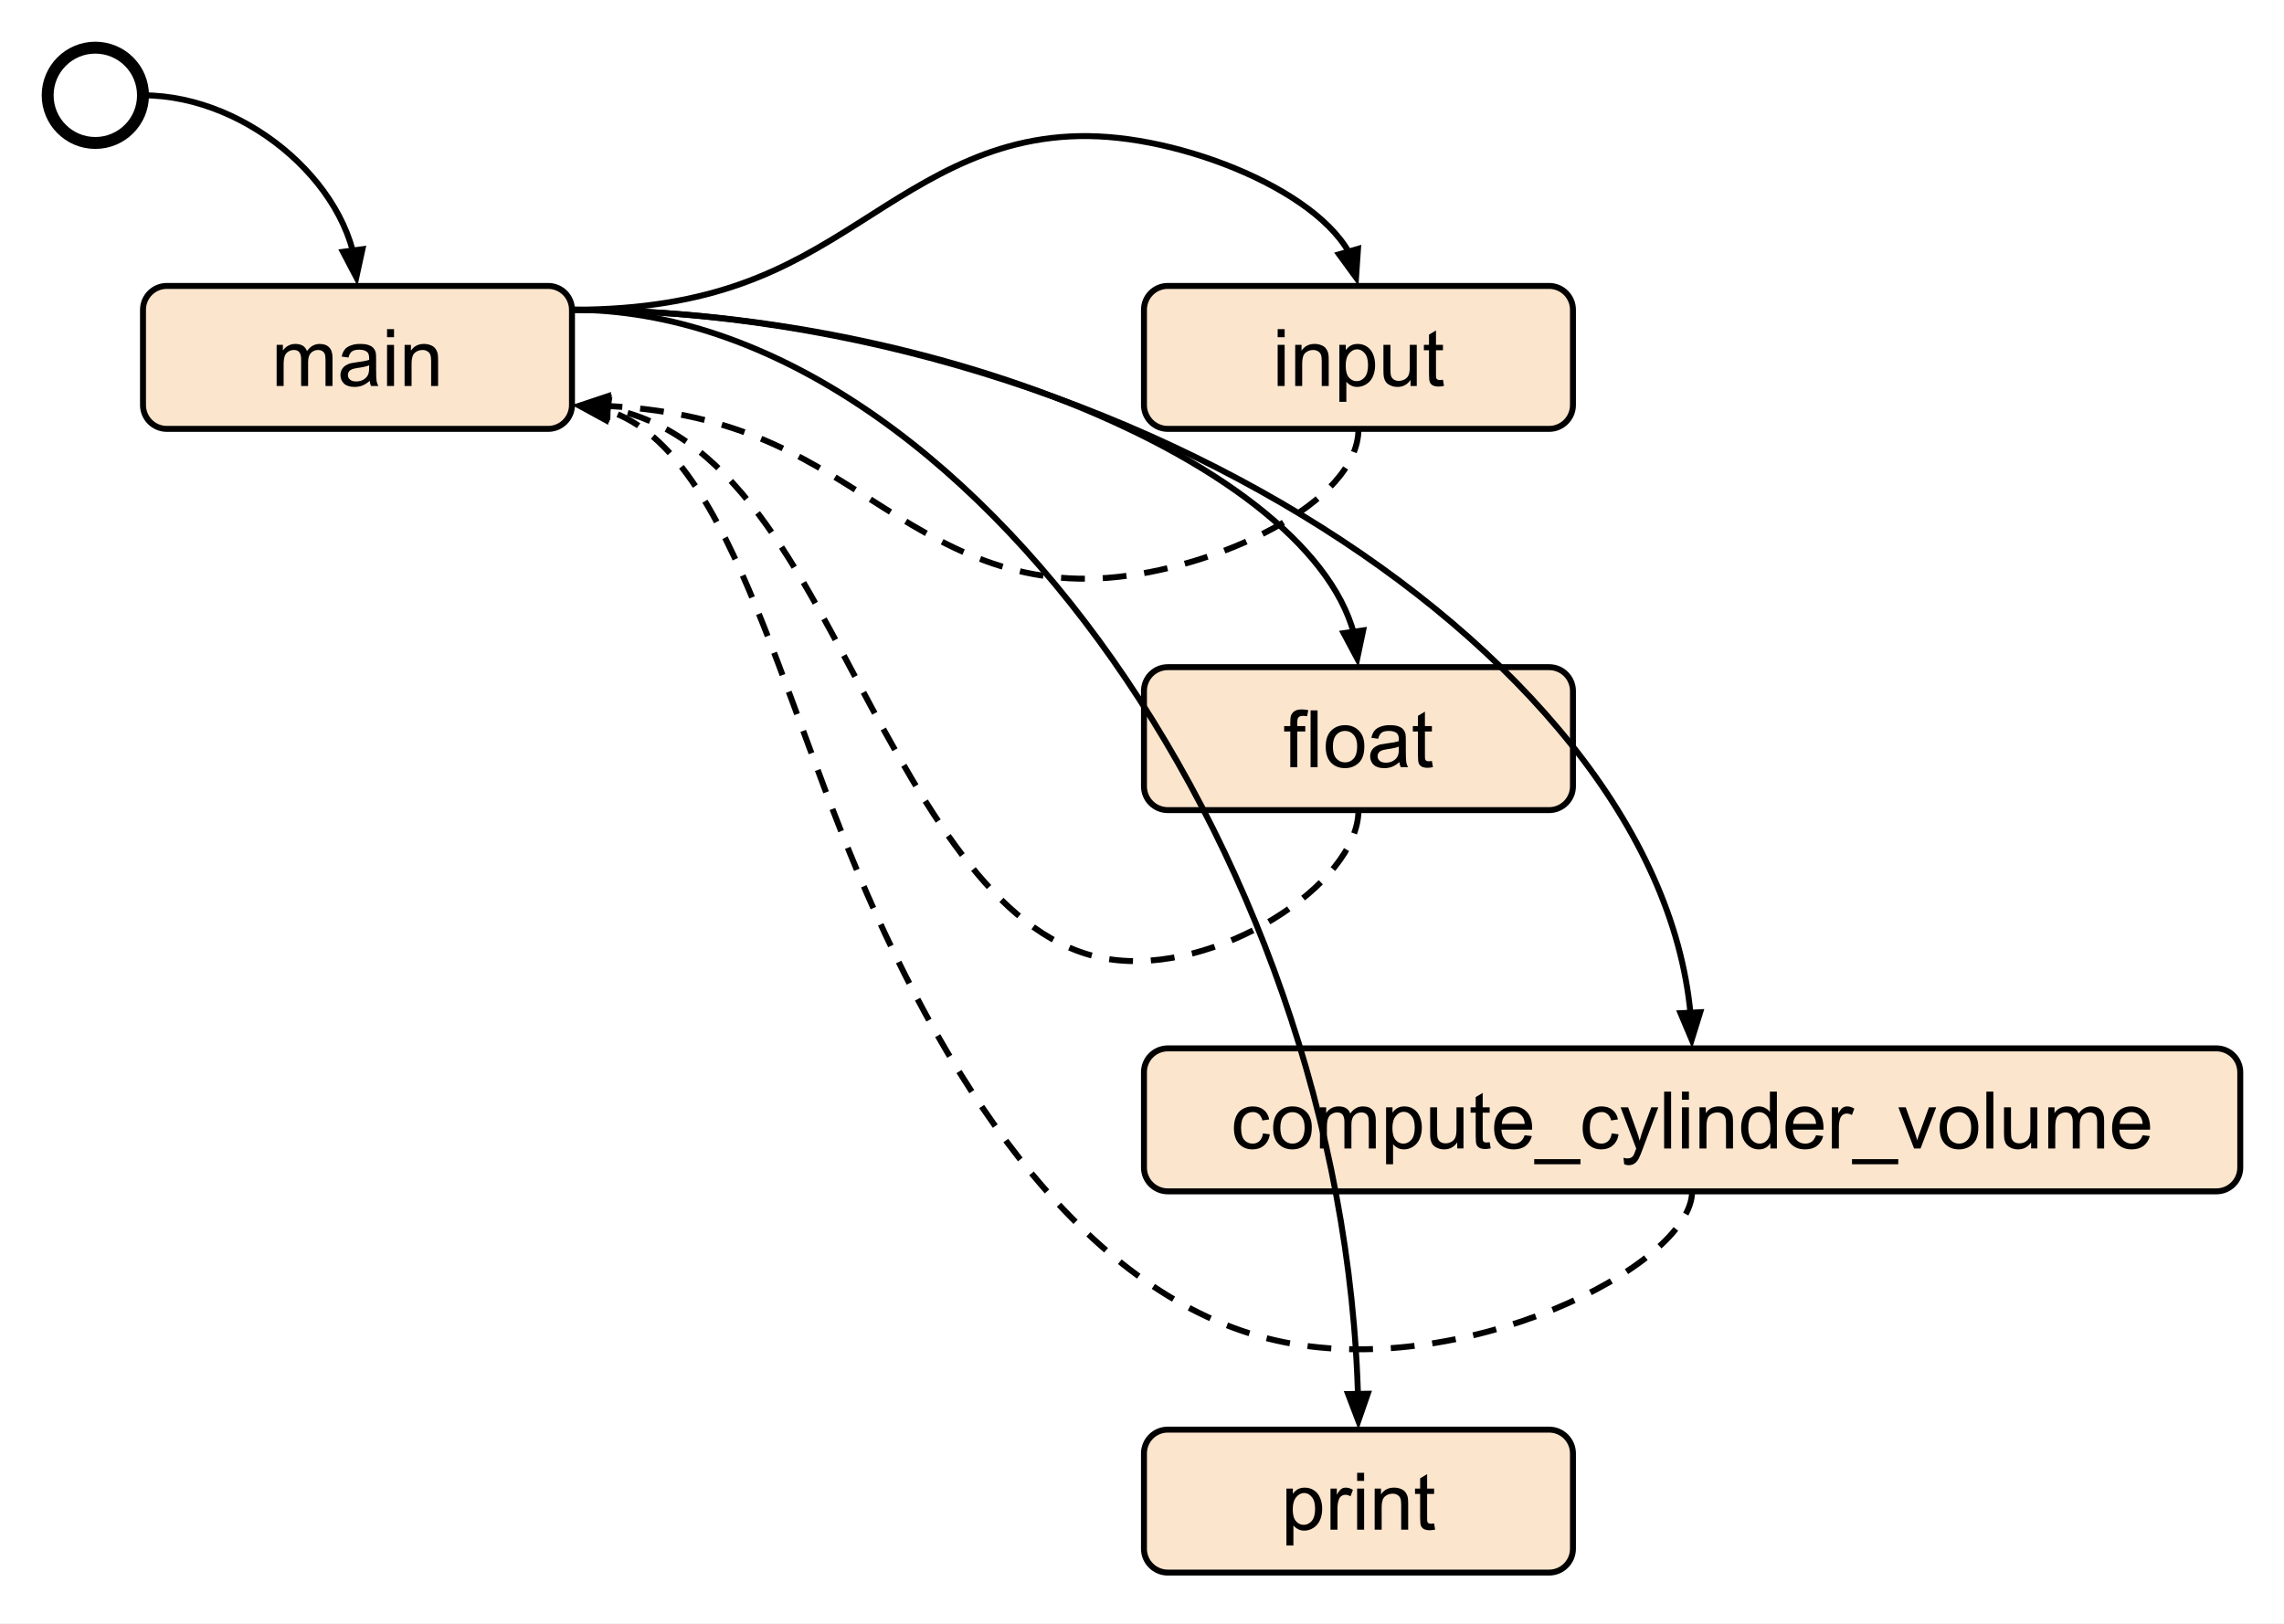
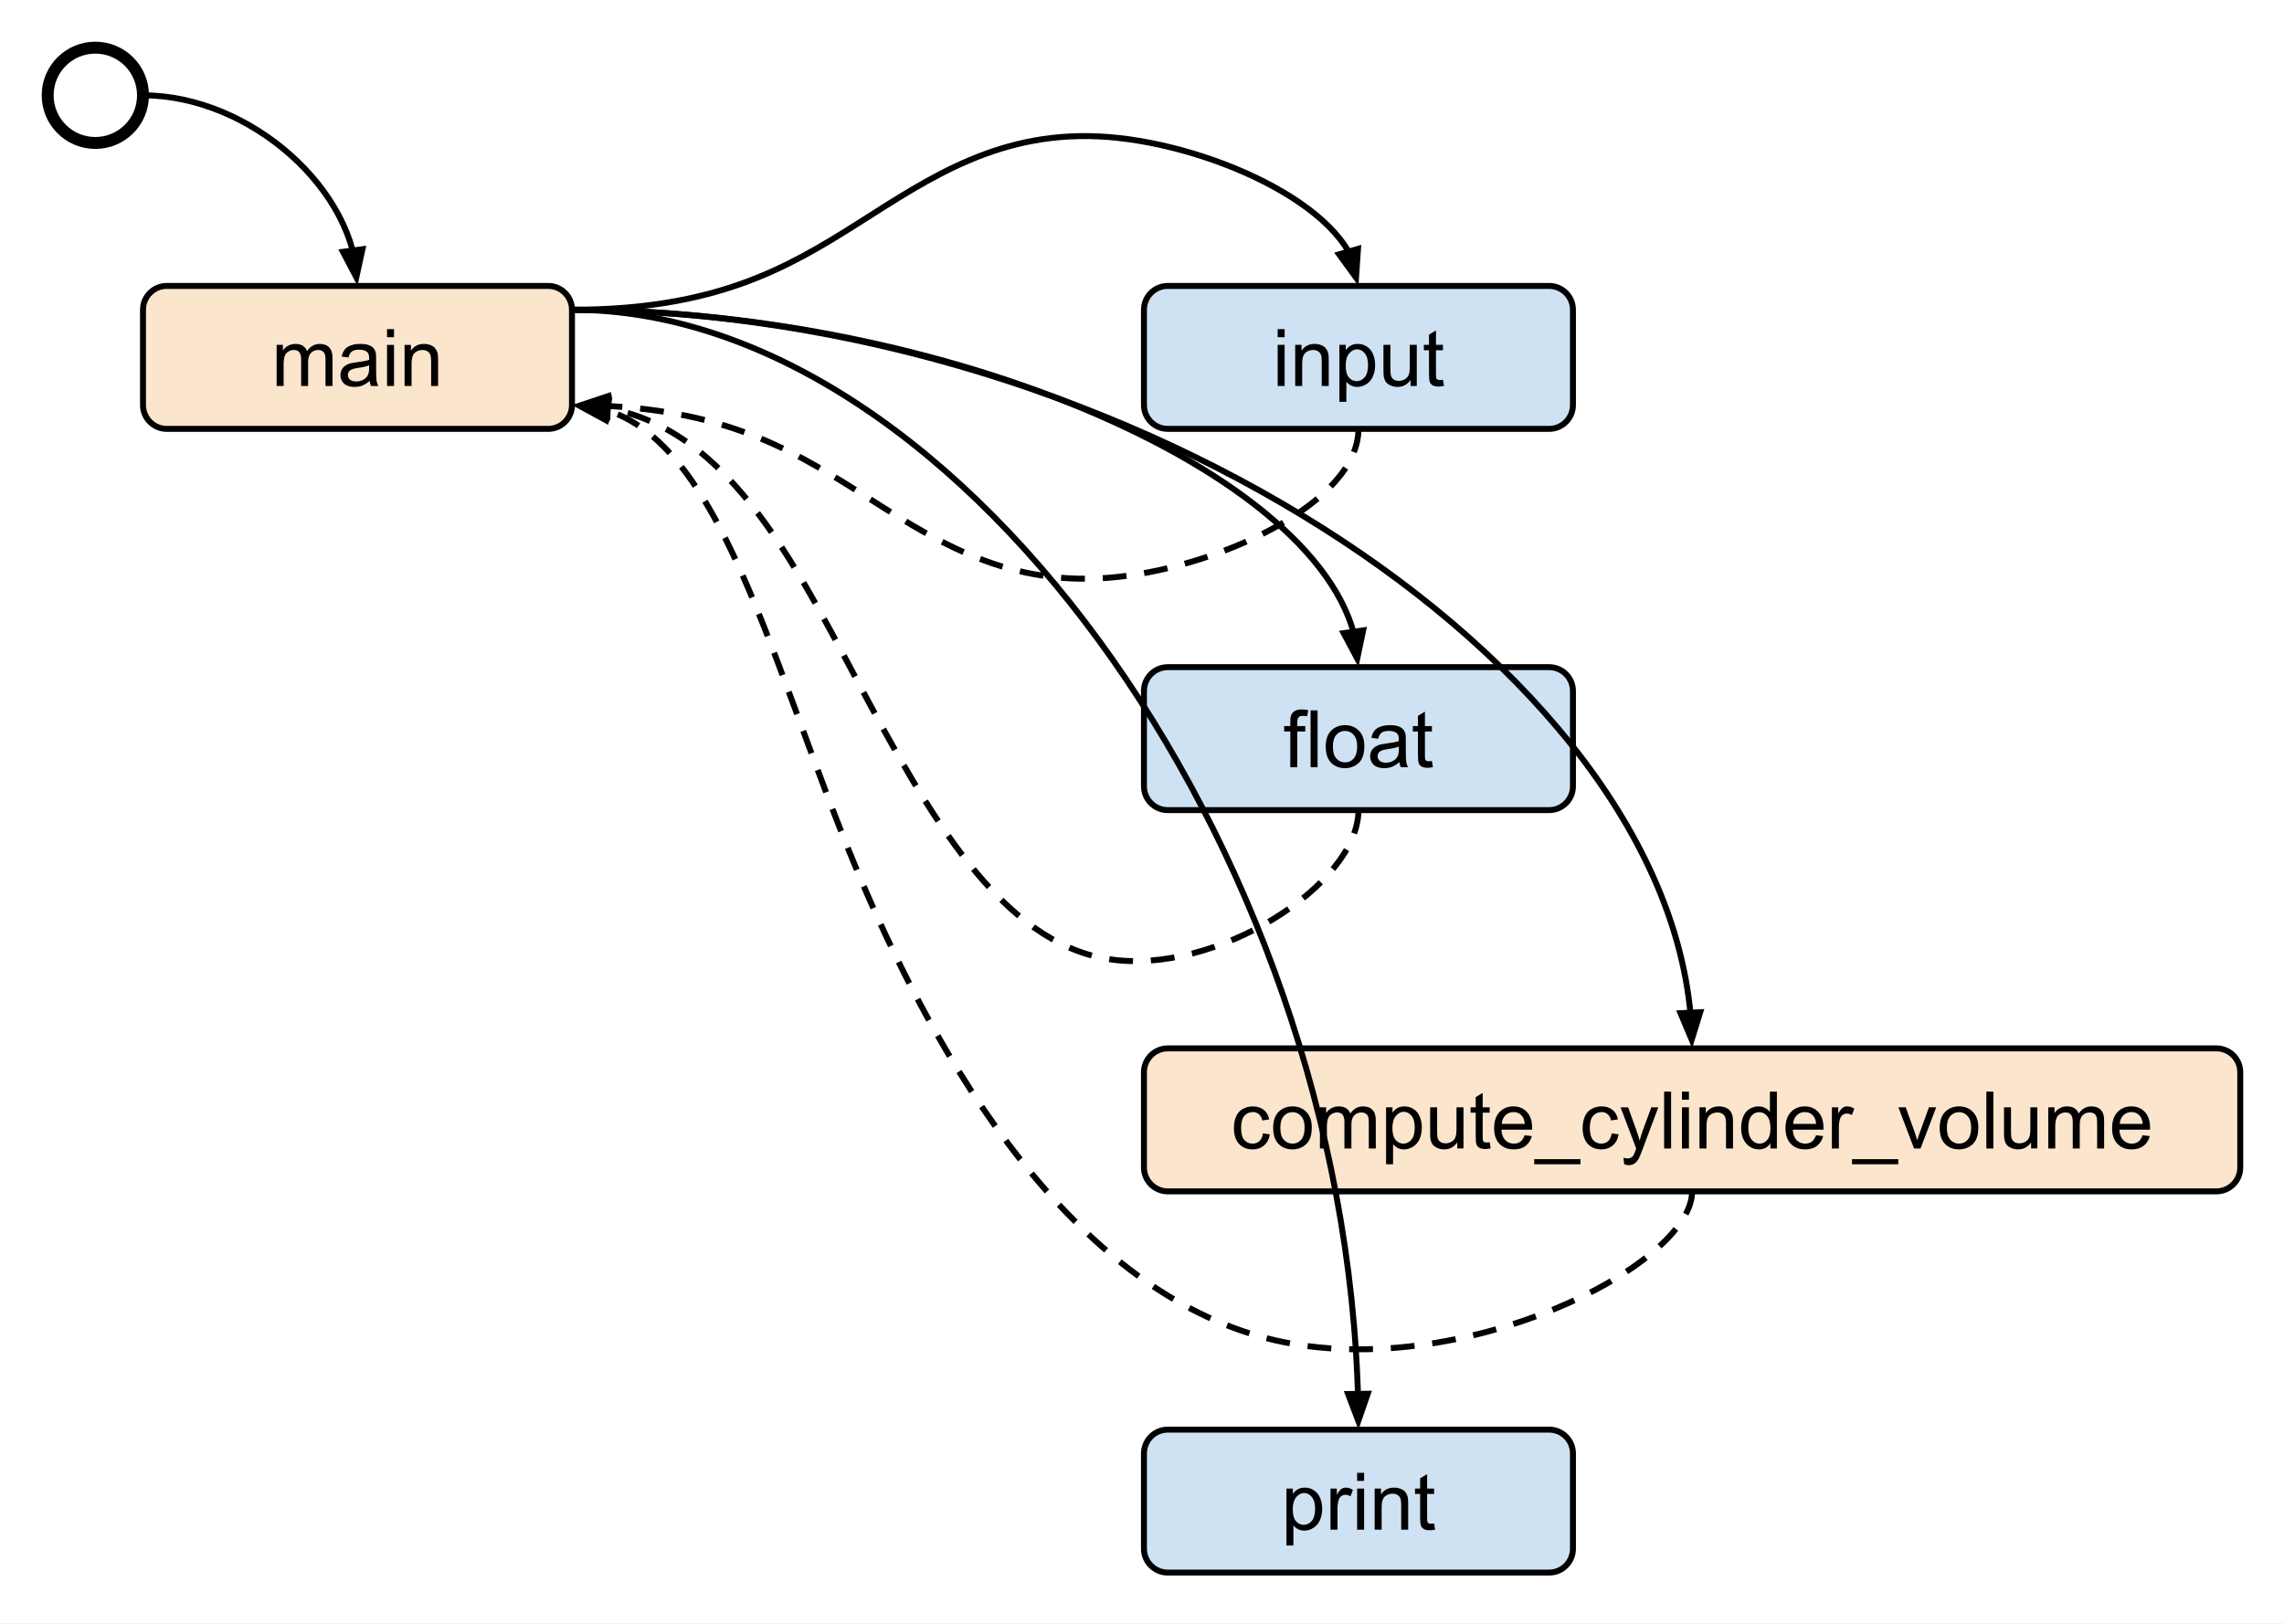
<svg xmlns="http://www.w3.org/2000/svg" version="1.1" viewBox="0.0 0.0 383.341 272.52" fill="none" stroke="none" stroke-linecap="square" stroke-miterlimit="10">
  <clipPath id="p.0">
    <path d="m0 0l383.341 0l0 272.52l-383.341 0l0 -272.52z" clip-rule="nonzero" />
  </clipPath>
  <g clip-path="url(#p.0)">
    <path fill="#ffffff" d="m0 0l383.341 0l0 272.52l-383.341 0z" fill-rule="evenodd" />
    <path fill="#fce5cd" d="m24.0 52l0 0c0 -2.209 1.791 -4 4 -4l64 0c1.061 0 2.078 0.421 2.828 1.172c0.75 0.75 1.172 1.768 1.172 2.828l0 16c0 2.209 -1.791 4 -4 4l-64 0c-2.209 0 -4 -1.791 -4 -4z" fill-rule="evenodd" />
    <path stroke="#000000" stroke-width="1.0" stroke-linejoin="round" stroke-linecap="butt" d="m24.0 52l0 0c0 -2.209 1.791 -4 4 -4l64 0c1.061 0 2.078 0.421 2.828 1.172c0.75 0.75 1.172 1.768 1.172 2.828l0 16c0 2.209 -1.791 4 -4 4l-64 0c-2.209 0 -4 -1.791 -4 -4z" fill-rule="evenodd" />
    <path fill="#000000" d="m46.431 64.8l0 -6.906l1.047 0l0 0.969q0.328 -0.516 0.859 -0.812q0.547 -0.312 1.234 -0.312q0.781 0 1.266 0.312q0.484 0.312 0.688 0.891q0.828 -1.203 2.141 -1.203q1.031 0 1.578 0.578q0.562 0.562 0.562 1.734l0 4.75l-1.172 0l0 -4.359q0 -0.703 -0.125 -1.0q-0.109 -0.312 -0.406 -0.5q-0.297 -0.188 -0.703 -0.188q-0.719 0 -1.203 0.484q-0.484 0.484 -0.484 1.547l0 4.016l-1.172 0l0 -4.484q0 -0.781 -0.297 -1.172q-0.281 -0.391 -0.922 -0.391q-0.5 0 -0.922 0.266q-0.422 0.25 -0.609 0.75q-0.188 0.5 -0.188 1.453l0 3.578l-1.172 0zm15.618 -0.859q-0.656 0.563 -1.266 0.797q-0.594 0.219 -1.281 0.219q-1.141 0 -1.75 -0.547q-0.609 -0.563 -0.609 -1.438q0 -0.5 0.219 -0.922q0.234 -0.422 0.609 -0.672q0.375 -0.25 0.844 -0.391q0.344 -0.078 1.047 -0.172q1.422 -0.172 2.094 -0.406q0 -0.234 0 -0.297q0 -0.719 -0.328 -1.016q-0.453 -0.391 -1.344 -0.391q-0.812 0 -1.219 0.297q-0.391 0.281 -0.578 1.016l-1.141 -0.156q0.156 -0.734 0.516 -1.188q0.359 -0.453 1.031 -0.688q0.672 -0.25 1.562 -0.25q0.891 0 1.438 0.203q0.562 0.203 0.812 0.531q0.266 0.312 0.375 0.797q0.047 0.297 0.047 1.078l0 1.562q0 1.625 0.078 2.062q0.078 0.438 0.297 0.828l-1.219 0q-0.188 -0.359 -0.234 -0.859zm-0.094 -2.609q-0.641 0.266 -1.922 0.438q-0.719 0.109 -1.016 0.25q-0.297 0.125 -0.469 0.375q-0.156 0.25 -0.156 0.547q0 0.469 0.344 0.781q0.359 0.313 1.047 0.313q0.672 0 1.203 -0.297q0.531 -0.297 0.781 -0.812q0.188 -0.391 0.188 -1.172l0 -0.422zm3.006 -4.719l0 -1.359l1.172 0l0 1.359l-1.172 0zm0 8.188l0 -6.906l1.172 0l0 6.906l-1.172 0zm2.945 0l0 -6.906l1.062 0l0 0.984q0.75 -1.141 2.188 -1.141q0.625 0 1.156 0.219q0.531 0.219 0.781 0.594q0.266 0.359 0.375 0.859q0.062 0.328 0.062 1.141l0 4.25l-1.172 0l0 -4.203q0 -0.719 -0.141 -1.062q-0.141 -0.359 -0.484 -0.562q-0.344 -0.219 -0.812 -0.219q-0.75 0 -1.297 0.469q-0.547 0.469 -0.547 1.797l0 3.781l-1.172 0z" fill-rule="nonzero" />
-     <path fill="#fce5cd" d="m192.0 52l0 0c0 -2.209 1.791 -4 4 -4l64 0c1.061 0 2.078 0.421 2.828 1.172c0.75 0.75 1.172 1.768 1.172 2.828l0 16c0 2.209 -1.791 4 -4 4l-64 0c-2.209 0 -4 -1.791 -4 -4z" fill-rule="evenodd" />
+     <path fill="#cfe2f3" d="m192.0 52l0 0c0 -2.209 1.791 -4 4 -4l64 0c1.061 0 2.078 0.421 2.828 1.172c0.75 0.75 1.172 1.768 1.172 2.828l0 16c0 2.209 -1.791 4 -4 4l-64 0c-2.209 0 -4 -1.791 -4 -4z" fill-rule="evenodd" />
    <path stroke="#000000" stroke-width="1.0" stroke-linejoin="round" stroke-linecap="butt" d="m192.0 52l0 0c0 -2.209 1.791 -4 4 -4l64 0c1.061 0 2.078 0.421 2.828 1.172c0.75 0.75 1.172 1.768 1.172 2.828l0 16c0 2.209 -1.791 4 -4 4l-64 0c-2.209 0 -4 -1.791 -4 -4z" fill-rule="evenodd" />
    <path fill="#000000" d="m214.44 56.612l0 -1.359l1.172 0l0 1.359l-1.172 0zm0 8.188l0 -6.906l1.172 0l0 6.906l-1.172 0zm2.945 0l0 -6.906l1.062 0l0 0.984q0.75 -1.141 2.188 -1.141q0.625 0 1.156 0.219q0.531 0.219 0.781 0.594q0.266 0.359 0.375 0.859q0.062 0.328 0.062 1.141l0 4.25l-1.172 0l0 -4.203q0 -0.719 -0.141 -1.062q-0.141 -0.359 -0.484 -0.562q-0.344 -0.219 -0.812 -0.219q-0.75 0 -1.297 0.469q-0.547 0.469 -0.547 1.797l0 3.781l-1.172 0zm7.412 2.656l0 -9.563l1.078 0l0 0.891q0.375 -0.531 0.844 -0.781q0.484 -0.266 1.156 -0.266q0.875 0 1.547 0.453q0.688 0.453 1.031 1.281q0.344 0.828 0.344 1.828q0 1.047 -0.375 1.906q-0.375 0.844 -1.109 1.297q-0.719 0.453 -1.531 0.453q-0.578 0 -1.047 -0.25q-0.469 -0.25 -0.766 -0.625l0 3.375l-1.172 0zm1.062 -6.078q0 1.344 0.531 1.984q0.547 0.625 1.312 0.625q0.781 0 1.344 -0.656q0.562 -0.656 0.562 -2.047q0 -1.312 -0.547 -1.969q-0.547 -0.672 -1.297 -0.672q-0.75 0 -1.328 0.703q-0.578 0.703 -0.578 2.031zm10.881 3.422l0 -1.016q-0.812 1.172 -2.188 1.172q-0.609 0 -1.141 -0.234q-0.531 -0.234 -0.797 -0.578q-0.25 -0.359 -0.359 -0.875q-0.062 -0.344 -0.062 -1.094l0 -4.281l1.172 0l0 3.828q0 0.922 0.062 1.234q0.109 0.469 0.469 0.734q0.359 0.25 0.891 0.25q0.516 0 0.984 -0.266q0.469 -0.266 0.656 -0.734q0.188 -0.469 0.188 -1.344l0 -3.703l1.172 0l0 6.906l-1.047 0zm5.444 -1.047l0.172 1.031q-0.5 0.109 -0.891 0.109q-0.641 0 -1.0 -0.203q-0.344 -0.203 -0.484 -0.531q-0.141 -0.328 -0.141 -1.391l0 -3.969l-0.859 0l0 -0.906l0.859 0l0 -1.719l1.172 -0.703l0 2.422l1.172 0l0 0.906l-1.172 0l0 4.047q0 0.5 0.047 0.641q0.062 0.141 0.203 0.234q0.141 0.078 0.406 0.078q0.203 0 0.516 -0.047z" fill-rule="nonzero" />
    <path fill="#000000" fill-opacity="0.0" d="m96.0 52.0c24 0 36 -6.9 48 -14.5c12 -7.6 24 -15.9 42 -14.5c18 1.4 42 12.5 42 25.0" fill-rule="evenodd" />
    <path stroke="#000000" stroke-width="1.0" stroke-linejoin="round" stroke-linecap="butt" d="m96.0 52.0c24 0 36 -6.9 48 -14.5c12 -7.6 24 -15.9 42 -14.5c9 0.7 19.5 3.825 27.75 8.338c4.125 2.256 7.687 4.859 10.219 7.68c0.633 0.705 1.201 1.424 1.698 2.154c0.124 0.183 0.244 0.366 0.359 0.55c0.058 0.092 0.114 0.184 0.169 0.276l0.139 0.239" fill-rule="evenodd" />
    <path fill="#000000" stroke="#000000" stroke-width="1.0" stroke-linecap="butt" d="m224.747 42.695l2.847 3.901l0.327 -4.818z" fill-rule="evenodd" />
    <path fill="#000000" fill-opacity="0.0" d="m228.0 72.0c0 12.5 -24 23.6 -42 25.0c-18 1.4 -30 -6.9 -42 -14.5c-12 -7.6 -24 -14.5 -48 -14.5" fill-rule="evenodd" />
    <path stroke="#000000" stroke-width="1.0" stroke-linejoin="round" stroke-linecap="butt" stroke-dasharray="4.0,3.0" d="m228.0 72.0c0 12.5 -24 23.6 -42 25.0c-18 1.4 -30 -6.9 -42 -14.5c-6 -3.8 -12 -7.425 -19.5 -10.1c-3.75 -1.338 -7.875 -2.438 -12.563 -3.203c-2.344 -0.383 -4.828 -0.682 -7.477 -0.886c-0.662 -0.051 -1.334 -0.096 -2.017 -0.134l-0.446 -0.023" fill-rule="evenodd" />
    <path fill="#000000" stroke="#000000" stroke-width="1.0" stroke-linecap="butt" d="m102.04 66.503l-4.579 1.535l4.494 1.767z" fill-rule="evenodd" />
-     <path fill="#fce5cd" d="m192.0 116l0 0c0 -2.209 1.791 -4 4 -4l64 0c1.061 0 2.078 0.421 2.828 1.172c0.75 0.75 1.172 1.768 1.172 2.828l0 16c0 2.209 -1.791 4 -4 4l-64 0c-2.209 0 -4 -1.791 -4 -4z" fill-rule="evenodd" />
+     <path fill="#cfe2f3" d="m192.0 116l0 0c0 -2.209 1.791 -4 4 -4l64 0c1.061 0 2.078 0.421 2.828 1.172c0.75 0.75 1.172 1.768 1.172 2.828l0 16c0 2.209 -1.791 4 -4 4l-64 0c-2.209 0 -4 -1.791 -4 -4z" fill-rule="evenodd" />
    <path stroke="#000000" stroke-width="1.0" stroke-linejoin="round" stroke-linecap="butt" d="m192.0 116l0 0c0 -2.209 1.791 -4 4 -4l64 0c1.061 0 2.078 0.421 2.828 1.172c0.75 0.75 1.172 1.768 1.172 2.828l0 16c0 2.209 -1.791 4 -4 4l-64 0c-2.209 0 -4 -1.791 -4 -4z" fill-rule="evenodd" />
    <path fill="#000000" d="m216.56 128.8l0 -6.0l-1.031 0l0 -0.906l1.031 0l0 -0.734q0 -0.703 0.125 -1.047q0.172 -0.453 0.594 -0.734q0.422 -0.281 1.203 -0.281q0.484 0 1.094 0.109l-0.188 1.031q-0.359 -0.062 -0.688 -0.062q-0.531 0 -0.75 0.234q-0.219 0.219 -0.219 0.844l0 0.641l1.344 0l0 0.906l-1.344 0l0 6.0l-1.172 0zm3.406 0l0 -9.547l1.172 0l0 9.547l-1.172 0zm2.539 -3.453q0 -1.922 1.078 -2.844q0.891 -0.766 2.172 -0.766q1.422 0 2.328 0.938q0.906 0.922 0.906 2.578q0 1.328 -0.406 2.094q-0.391 0.766 -1.156 1.188q-0.766 0.422 -1.672 0.422q-1.453 0 -2.359 -0.922q-0.891 -0.938 -0.891 -2.688zm1.203 0q0 1.328 0.578 1.984q0.594 0.656 1.469 0.656q0.875 0 1.453 -0.656q0.578 -0.672 0.578 -2.031q0 -1.281 -0.594 -1.938q-0.578 -0.656 -1.438 -0.656q-0.875 0 -1.469 0.656q-0.578 0.656 -0.578 1.984zm11.162 2.594q-0.656 0.562 -1.266 0.797q-0.594 0.219 -1.281 0.219q-1.141 0 -1.75 -0.547q-0.609 -0.562 -0.609 -1.438q0 -0.5 0.219 -0.922q0.234 -0.422 0.609 -0.672q0.375 -0.25 0.844 -0.391q0.344 -0.078 1.047 -0.172q1.422 -0.172 2.094 -0.406q0 -0.234 0 -0.297q0 -0.719 -0.328 -1.016q-0.453 -0.391 -1.344 -0.391q-0.812 0 -1.219 0.297q-0.391 0.281 -0.578 1.016l-1.141 -0.156q0.156 -0.734 0.516 -1.188q0.359 -0.453 1.031 -0.688q0.672 -0.25 1.562 -0.25q0.891 0 1.438 0.203q0.562 0.203 0.812 0.531q0.266 0.312 0.375 0.797q0.047 0.297 0.047 1.078l0 1.562q0 1.625 0.078 2.062q0.078 0.438 0.297 0.828l-1.219 0q-0.188 -0.359 -0.234 -0.859zm-0.094 -2.609q-0.641 0.266 -1.922 0.438q-0.719 0.109 -1.016 0.25q-0.297 0.125 -0.469 0.375q-0.156 0.25 -0.156 0.547q0 0.469 0.344 0.781q0.359 0.312 1.047 0.312q0.672 0 1.203 -0.297q0.531 -0.297 0.781 -0.812q0.188 -0.391 0.188 -1.172l0 -0.422zm5.553 2.422l0.172 1.031q-0.5 0.109 -0.891 0.109q-0.641 0 -1.0 -0.203q-0.344 -0.203 -0.484 -0.531q-0.141 -0.328 -0.141 -1.391l0 -3.969l-0.859 0l0 -0.906l0.859 0l0 -1.719l1.172 -0.703l0 2.422l1.172 0l0 0.906l-1.172 0l0 4.047q0 0.5 0.047 0.641q0.062 0.141 0.203 0.234q0.141 0.078 0.406 0.078q0.203 0 0.516 -0.047z" fill-rule="nonzero" />
-     <path fill="#fce5cd" d="m192.0 244l0 0c0 -2.209 1.791 -4 4 -4l64 0c1.061 0 2.078 0.421 2.828 1.172c0.75 0.75 1.172 1.768 1.172 2.828l0 16c0 2.209 -1.791 4 -4 4l-64 0c-2.209 0 -4 -1.791 -4 -4z" fill-rule="evenodd" />
+     <path fill="#cfe2f3" d="m192.0 244l0 0c0 -2.209 1.791 -4 4 -4l64 0c1.061 0 2.078 0.421 2.828 1.172c0.75 0.75 1.172 1.768 1.172 2.828l0 16c0 2.209 -1.791 4 -4 4l-64 0c-2.209 0 -4 -1.791 -4 -4z" fill-rule="evenodd" />
    <path stroke="#000000" stroke-width="1.0" stroke-linejoin="round" stroke-linecap="butt" d="m192.0 244l0 0c0 -2.209 1.791 -4 4 -4l64 0c1.061 0 2.078 0.421 2.828 1.172c0.75 0.75 1.172 1.768 1.172 2.828l0 16c0 2.209 -1.791 4 -4 4l-64 0c-2.209 0 -4 -1.791 -4 -4z" fill-rule="evenodd" />
    <path fill="#000000" d="m215.911 259.456l0 -9.562l1.078 0l0 0.891q0.375 -0.531 0.844 -0.781q0.484 -0.266 1.156 -0.266q0.875 0 1.547 0.453q0.688 0.453 1.031 1.281q0.344 0.828 0.344 1.828q0 1.047 -0.375 1.906q-0.375 0.844 -1.109 1.297q-0.719 0.453 -1.531 0.453q-0.578 0 -1.047 -0.25q-0.469 -0.25 -0.766 -0.625l0 3.375l-1.172 0zm1.062 -6.078q0 1.344 0.531 1.984q0.547 0.625 1.312 0.625q0.781 0 1.344 -0.656q0.562 -0.656 0.562 -2.047q0 -1.312 -0.547 -1.969q-0.547 -0.672 -1.297 -0.672q-0.75 0 -1.328 0.703q-0.578 0.703 -0.578 2.031zm6.334 3.422l0 -6.906l1.062 0l0 1.047q0.406 -0.734 0.734 -0.969q0.344 -0.234 0.766 -0.234q0.594 0 1.203 0.375l-0.406 1.078q-0.438 -0.25 -0.859 -0.25q-0.391 0 -0.703 0.234q-0.297 0.234 -0.422 0.641q-0.203 0.625 -0.203 1.359l0 3.625l-1.172 0zm4.47 -8.187l0 -1.359l1.172 0l0 1.359l-1.172 0zm0 8.187l0 -6.906l1.172 0l0 6.906l-1.172 0zm2.945 0l0 -6.906l1.062 0l0 0.984q0.75 -1.141 2.188 -1.141q0.625 0 1.156 0.219q0.531 0.219 0.781 0.594q0.266 0.359 0.375 0.859q0.062 0.328 0.062 1.141l0 4.25l-1.172 0l0 -4.203q0 -0.719 -0.141 -1.062q-0.141 -0.359 -0.484 -0.562q-0.344 -0.219 -0.812 -0.219q-0.75 0 -1.297 0.469q-0.547 0.469 -0.547 1.797l0 3.781l-1.172 0zm9.975 -1.047l0.172 1.031q-0.5 0.109 -0.891 0.109q-0.641 0 -1.0 -0.203q-0.344 -0.203 -0.484 -0.531q-0.141 -0.328 -0.141 -1.391l0 -3.969l-0.859 0l0 -0.906l0.859 0l0 -1.719l1.172 -0.703l0 2.422l1.172 0l0 0.906l-1.172 0l0 4.047q0 0.5 0.047 0.641q0.062 0.141 0.203 0.234q0.141 0.078 0.406 0.078q0.203 0 0.516 -0.047z" fill-rule="nonzero" />
    <path fill="#fce5cd" d="m192.0 180l0 0c0 -2.209 1.791 -4 4 -4l176 0c1.061 0 2.078 0.421 2.828 1.172c0.75 0.75 1.172 1.768 1.172 2.828l0 16c0 2.209 -1.791 4 -4 4l-176 0l0 0c-2.209 0 -4 -1.791 -4 -4z" fill-rule="evenodd" />
    <path stroke="#000000" stroke-width="1.0" stroke-linejoin="round" stroke-linecap="butt" d="m192.0 180l0 0c0 -2.209 1.791 -4 4 -4l176 0c1.061 0 2.078 0.421 2.828 1.172c0.75 0.75 1.172 1.768 1.172 2.828l0 16c0 2.209 -1.791 4 -4 4l-176 0l0 0c-2.209 0 -4 -1.791 -4 -4z" fill-rule="evenodd" />
    <path fill="#000000" d="m211.973 190.269l1.156 0.156q-0.188 1.188 -0.969 1.859q-0.781 0.672 -1.922 0.672q-1.406 0 -2.281 -0.922q-0.859 -0.938 -0.859 -2.656q0 -1.125 0.375 -1.969q0.375 -0.844 1.125 -1.25q0.766 -0.422 1.656 -0.422q1.125 0 1.844 0.578q0.719 0.562 0.922 1.609l-1.141 0.172q-0.172 -0.703 -0.594 -1.047q-0.406 -0.359 -0.984 -0.359q-0.891 0 -1.453 0.641q-0.547 0.641 -0.547 2.0q0 1.406 0.531 2.031q0.547 0.625 1.406 0.625q0.688 0 1.141 -0.422q0.469 -0.422 0.594 -1.297zm1.711 -0.922q0 -1.922 1.078 -2.844q0.891 -0.766 2.172 -0.766q1.422 0 2.328 0.938q0.906 0.922 0.906 2.578q0 1.328 -0.406 2.094q-0.391 0.766 -1.156 1.188q-0.766 0.422 -1.672 0.422q-1.453 0 -2.359 -0.922q-0.891 -0.938 -0.891 -2.688zm1.203 0q0 1.328 0.578 1.984q0.594 0.656 1.469 0.656q0.875 0 1.453 -0.656q0.578 -0.672 0.578 -2.031q0 -1.281 -0.594 -1.938q-0.578 -0.656 -1.438 -0.656q-0.875 0 -1.469 0.656q-0.578 0.656 -0.578 1.984zm6.647 3.453l0 -6.906l1.047 0l0 0.969q0.328 -0.516 0.859 -0.812q0.547 -0.312 1.234 -0.312q0.781 0 1.266 0.312q0.484 0.312 0.688 0.891q0.828 -1.203 2.141 -1.203q1.031 0 1.578 0.578q0.562 0.562 0.562 1.734l0 4.75l-1.172 0l0 -4.359q0 -0.703 -0.125 -1.0q-0.109 -0.312 -0.406 -0.5q-0.297 -0.188 -0.703 -0.188q-0.719 0 -1.203 0.484q-0.484 0.484 -0.484 1.547l0 4.016l-1.172 0l0 -4.484q0 -0.781 -0.297 -1.172q-0.281 -0.391 -0.922 -0.391q-0.5 0 -0.922 0.266q-0.422 0.25 -0.609 0.75q-0.188 0.5 -0.188 1.453l0 3.578l-1.172 0zm11.102 2.656l0 -9.562l1.078 0l0 0.891q0.375 -0.531 0.844 -0.781q0.484 -0.266 1.156 -0.266q0.875 0 1.547 0.453q0.688 0.453 1.031 1.281q0.344 0.828 0.344 1.828q0 1.047 -0.375 1.906q-0.375 0.844 -1.109 1.297q-0.719 0.453 -1.531 0.453q-0.578 0 -1.047 -0.25q-0.469 -0.25 -0.766 -0.625l0 3.375l-1.172 0zm1.062 -6.078q0 1.344 0.531 1.984q0.547 0.625 1.312 0.625q0.781 0 1.344 -0.656q0.562 -0.656 0.562 -2.047q0 -1.312 -0.547 -1.969q-0.547 -0.672 -1.297 -0.672q-0.75 0 -1.328 0.703q-0.578 0.703 -0.578 2.031zm10.881 3.422l0 -1.016q-0.812 1.172 -2.188 1.172q-0.609 0 -1.141 -0.234q-0.531 -0.234 -0.797 -0.578q-0.25 -0.359 -0.359 -0.875q-0.062 -0.344 -0.062 -1.094l0 -4.281l1.172 0l0 3.828q0 0.922 0.062 1.234q0.109 0.469 0.469 0.734q0.359 0.25 0.891 0.25q0.516 0 0.984 -0.266q0.469 -0.266 0.656 -0.734q0.188 -0.469 0.188 -1.344l0 -3.703l1.172 0l0 6.906l-1.047 0zm5.444 -1.047l0.172 1.031q-0.5 0.109 -0.891 0.109q-0.641 0 -1.0 -0.203q-0.344 -0.203 -0.484 -0.531q-0.141 -0.328 -0.141 -1.391l0 -3.969l-0.859 0l0 -0.906l0.859 0l0 -1.719l1.172 -0.703l0 2.422l1.172 0l0 0.906l-1.172 0l0 4.047q0 0.5 0.047 0.641q0.062 0.141 0.203 0.234q0.141 0.078 0.406 0.078q0.203 0 0.516 -0.047zm5.875 -1.172l1.203 0.141q-0.281 1.062 -1.062 1.656q-0.766 0.578 -1.969 0.578q-1.516 0 -2.406 -0.938q-0.891 -0.938 -0.891 -2.609q0 -1.75 0.891 -2.703q0.906 -0.969 2.344 -0.969q1.391 0 2.266 0.938q0.875 0.938 0.875 2.656q0 0.109 0 0.312l-5.156 0q0.062 1.141 0.641 1.75q0.578 0.594 1.438 0.594q0.656 0 1.109 -0.328q0.453 -0.344 0.719 -1.078zm-3.844 -1.906l3.859 0q-0.078 -0.859 -0.438 -1.297q-0.562 -0.688 -1.453 -0.688q-0.812 0 -1.359 0.547q-0.547 0.531 -0.609 1.438zm5.444 6.781l0 -0.859l7.766 0l0 0.859l-7.766 0zm13.006 -5.188l1.156 0.156q-0.188 1.188 -0.969 1.859q-0.781 0.672 -1.922 0.672q-1.406 0 -2.281 -0.922q-0.859 -0.938 -0.859 -2.656q0 -1.125 0.375 -1.969q0.375 -0.844 1.125 -1.25q0.766 -0.422 1.656 -0.422q1.125 0 1.844 0.578q0.719 0.562 0.922 1.609l-1.141 0.172q-0.172 -0.703 -0.594 -1.047q-0.406 -0.359 -0.984 -0.359q-0.891 0 -1.453 0.641q-0.547 0.641 -0.547 2.0q0 1.406 0.531 2.031q0.547 0.625 1.406 0.625q0.688 0 1.141 -0.422q0.469 -0.422 0.594 -1.297zm2.102 5.188l-0.125 -1.094q0.375 0.109 0.656 0.109q0.391 0 0.625 -0.141q0.234 -0.125 0.391 -0.359q0.109 -0.172 0.359 -0.875q0.031 -0.094 0.109 -0.281l-2.625 -6.922l1.266 0l1.438 4.0q0.281 0.766 0.5 1.594q0.203 -0.797 0.469 -1.578l1.484 -4.016l1.172 0l-2.625 7.016q-0.422 1.141 -0.656 1.578q-0.312 0.578 -0.719 0.844q-0.406 0.281 -0.969 0.281q-0.328 0 -0.75 -0.156zm6.695 -2.656l0 -9.547l1.172 0l0 9.547l-1.172 0zm2.992 -8.188l0 -1.359l1.172 0l0 1.359l-1.172 0zm0 8.188l0 -6.906l1.172 0l0 6.906l-1.172 0zm2.945 0l0 -6.906l1.062 0l0 0.984q0.75 -1.141 2.188 -1.141q0.625 0 1.156 0.219q0.531 0.219 0.781 0.594q0.266 0.359 0.375 0.859q0.062 0.328 0.062 1.141l0 4.25l-1.172 0l0 -4.203q0 -0.719 -0.141 -1.062q-0.141 -0.359 -0.484 -0.562q-0.344 -0.219 -0.812 -0.219q-0.75 0 -1.297 0.469q-0.547 0.469 -0.547 1.797l0 3.781l-1.172 0zm11.897 0l0 -0.875q-0.656 1.031 -1.938 1.031q-0.812 0 -1.516 -0.453q-0.688 -0.453 -1.078 -1.266q-0.375 -0.828 -0.375 -1.891q0 -1.031 0.344 -1.875q0.344 -0.844 1.031 -1.281q0.703 -0.453 1.547 -0.453q0.625 0 1.109 0.266q0.5 0.25 0.797 0.672l0 -3.422l1.172 0l0 9.547l-1.094 0zm-3.703 -3.453q0 1.328 0.562 1.984q0.562 0.656 1.328 0.656q0.766 0 1.297 -0.625q0.531 -0.625 0.531 -1.906q0 -1.422 -0.547 -2.078q-0.547 -0.672 -1.344 -0.672q-0.781 0 -1.312 0.641q-0.516 0.625 -0.516 2.0zm11.366 1.234l1.203 0.141q-0.281 1.062 -1.062 1.656q-0.766 0.578 -1.969 0.578q-1.516 0 -2.406 -0.938q-0.891 -0.938 -0.891 -2.609q0 -1.75 0.891 -2.703q0.906 -0.969 2.344 -0.969q1.391 0 2.266 0.938q0.875 0.938 0.875 2.656q0 0.109 0 0.312l-5.156 0q0.062 1.141 0.641 1.75q0.578 0.594 1.438 0.594q0.656 0 1.109 -0.328q0.453 -0.344 0.719 -1.078zm-3.844 -1.906l3.859 0q-0.078 -0.859 -0.438 -1.297q-0.562 -0.688 -1.453 -0.688q-0.812 0 -1.359 0.547q-0.547 0.531 -0.609 1.438zm6.506 4.125l0 -6.906l1.062 0l0 1.047q0.406 -0.734 0.734 -0.969q0.344 -0.234 0.766 -0.234q0.594 0 1.203 0.375l-0.406 1.078q-0.438 -0.25 -0.859 -0.25q-0.391 0 -0.703 0.234q-0.297 0.234 -0.422 0.641q-0.203 0.625 -0.203 1.359l0 3.625l-1.172 0zm3.376 2.656l0 -0.859l7.766 0l0 0.859l-7.766 0zm10.412 -2.656l-2.625 -6.906l1.234 0l1.484 4.141q0.234 0.656 0.438 1.391q0.156 -0.547 0.438 -1.312l1.531 -4.219l1.219 0l-2.625 6.906l-1.094 0zm4.305 -3.453q0 -1.922 1.078 -2.844q0.891 -0.766 2.172 -0.766q1.422 0 2.328 0.938q0.906 0.922 0.906 2.578q0 1.328 -0.406 2.094q-0.391 0.766 -1.156 1.188q-0.766 0.422 -1.672 0.422q-1.453 0 -2.359 -0.922q-0.891 -0.938 -0.891 -2.688zm1.203 0q0 1.328 0.578 1.984q0.594 0.656 1.469 0.656q0.875 0 1.453 -0.656q0.578 -0.672 0.578 -2.031q0 -1.281 -0.594 -1.938q-0.578 -0.656 -1.438 -0.656q-0.875 0 -1.469 0.656q-0.578 0.656 -0.578 1.984zm6.631 3.453l0 -9.547l1.172 0l0 9.547l-1.172 0zm7.508 0l0 -1.016q-0.812 1.172 -2.188 1.172q-0.609 0 -1.141 -0.234q-0.531 -0.234 -0.797 -0.578q-0.25 -0.359 -0.359 -0.875q-0.062 -0.344 -0.062 -1.094l0 -4.281l1.172 0l0 3.828q0 0.922 0.062 1.234q0.109 0.469 0.469 0.734q0.359 0.25 0.891 0.25q0.516 0 0.984 -0.266q0.469 -0.266 0.656 -0.734q0.188 -0.469 0.188 -1.344l0 -3.703l1.172 0l0 6.906l-1.047 0zm2.881 0l0 -6.906l1.047 0l0 0.969q0.328 -0.516 0.859 -0.812q0.547 -0.312 1.234 -0.312q0.781 0 1.266 0.312q0.484 0.312 0.688 0.891q0.828 -1.203 2.141 -1.203q1.031 0 1.578 0.578q0.562 0.562 0.562 1.734l0 4.75l-1.172 0l0 -4.359q0 -0.703 -0.125 -1.0q-0.109 -0.312 -0.406 -0.5q-0.297 -0.188 -0.703 -0.188q-0.719 0 -1.203 0.484q-0.484 0.484 -0.484 1.547l0 4.016l-1.172 0l0 -4.484q0 -0.781 -0.297 -1.172q-0.281 -0.391 -0.922 -0.391q-0.5 0 -0.922 0.266q-0.422 0.25 -0.609 0.75q-0.188 0.5 -0.188 1.453l0 3.578l-1.172 0zm15.837 -2.219l1.203 0.141q-0.281 1.062 -1.062 1.656q-0.766 0.578 -1.969 0.578q-1.516 0 -2.406 -0.938q-0.891 -0.938 -0.891 -2.609q0 -1.75 0.891 -2.703q0.906 -0.969 2.344 -0.969q1.391 0 2.266 0.938q0.875 0.938 0.875 2.656q0 0.109 0 0.312l-5.156 0q0.062 1.141 0.641 1.75q0.578 0.594 1.438 0.594q0.656 0 1.109 -0.328q0.453 -0.344 0.719 -1.078zm-3.844 -1.906l3.859 0q-0.078 -0.859 -0.438 -1.297q-0.562 -0.688 -1.453 -0.688q-0.812 0 -1.359 0.547q-0.547 0.531 -0.609 1.438z" fill-rule="nonzero" />
    <path fill="#000000" fill-opacity="0.0" d="m96.0 52.0c66.0 0 132.0 30.0 132.0 60.0" fill-rule="evenodd" />
    <path stroke="#000000" stroke-width="1.0" stroke-linejoin="round" stroke-linecap="butt" d="m96.0 52.0c33.0 0 66.0 7.5 90.75 18.75c12.375 5.625 22.688 12.188 29.906 19.219c3.609 3.516 6.445 7.148 8.379 10.84c0.483 0.923 0.91 1.849 1.279 2.779c0.184 0.465 0.354 0.93 0.509 1.396c0.077 0.233 0.151 0.466 0.221 0.699c0.035 0.117 0.069 0.233 0.102 0.35l0.008 0.028" fill-rule="evenodd" />
    <path fill="#000000" stroke="#000000" stroke-width="1.0" stroke-linecap="butt" d="m225.519 106.293l2.275 4.26l0.995 -4.726z" fill-rule="evenodd" />
    <path fill="#000000" fill-opacity="0.0" d="m96.0 52.0c94.0 0 188.0 62.0 188.0 124.0" fill-rule="evenodd" />
    <path stroke="#000000" stroke-width="1.0" stroke-linejoin="round" stroke-linecap="butt" d="m96.0 52.0c47.0 0 94.0 15.5 129.25 38.75c17.625 11.625 32.312 25.188 42.594 39.719c5.141 7.266 9.18 14.773 11.934 22.402c1.377 3.814 2.433 7.659 3.144 11.519c0.178 0.965 0.334 1.931 0.469 2.898c0.067 0.483 0.129 0.967 0.185 1.45c0.028 0.242 0.055 0.484 0.08 0.726l0.054 0.543" fill-rule="evenodd" />
    <path fill="#000000" stroke="#000000" stroke-width="1.0" stroke-linecap="butt" d="m282.06 170.087l1.87 4.453l1.43 -4.613z" fill-rule="evenodd" />
    <path fill="#000000" fill-opacity="0.0" d="m96.0 52.0c66.0 0 132.0 94.0 132.0 188.0" fill-rule="evenodd" />
    <path stroke="#000000" stroke-width="1.0" stroke-linejoin="round" stroke-linecap="butt" d="m96.0 52.0c33.0 0 66.0 23.5 90.75 58.75c12.375 17.625 22.688 38.188 29.906 60.219c3.609 11.016 6.445 22.398 8.379 33.965c0.967 5.783 1.708 11.612 2.208 17.464c0.25 2.926 0.439 5.858 0.566 8.792c0.032 0.734 0.06 1.467 0.083 2.201l0.018 0.609" fill-rule="evenodd" />
    <path fill="#000000" stroke="#000000" stroke-width="1.0" stroke-linecap="butt" d="m226.259 234.025l1.719 4.513l1.584 -4.562z" fill-rule="evenodd" />
    <path fill="#000000" fill-opacity="0.0" d="m284.0 200.0c0 12.5 -38.933 32.133 -70 24.999c-31.067 -7.133 -54.267 -41.033 -70 -78.5c-15.733 -37.467 -24 -78.5 -48 -78.5" fill-rule="evenodd" />
    <path stroke="#000000" stroke-width="1.0" stroke-linejoin="round" stroke-linecap="butt" stroke-dasharray="4.0,3.0" d="m284.0 200.0c0 12.5 -38.933 32.133 -70 24.999c-31.067 -7.133 -54.267 -41.033 -70 -78.5c-7.867 -18.733 -13.867 -38.358 -20.9 -53.3c-3.517 -7.471 -7.292 -13.771 -11.688 -18.203c-2.198 -2.216 -4.551 -3.965 -7.105 -5.161c-0.638 -0.299 -1.289 -0.563 -1.954 -0.791l-0.423 -0.139" fill-rule="evenodd" />
    <path fill="#000000" stroke="#000000" stroke-width="1.0" stroke-linecap="butt" d="m102.181 67.273l-4.736 0.947l4.237 2.318z" fill-rule="evenodd" />
    <path fill="#000000" fill-opacity="0.0" d="m228.0 136.0c0 12.5 -24 27.867 -42 25c-18 -2.867 -30 -23.967 -42 -46.5c-12 -22.533 -24 -46.5 -48 -46.5" fill-rule="evenodd" />
    <path stroke="#000000" stroke-width="1.0" stroke-linejoin="round" stroke-linecap="butt" stroke-dasharray="4.0,3.0" d="m228.0 136.0c0 12.5 -24 27.867 -42 25c-18 -2.867 -30 -23.967 -42 -46.5c-6 -11.267 -12 -22.892 -19.5 -31.7c-3.75 -4.404 -7.875 -8.104 -12.563 -10.703c-2.344 -1.299 -4.828 -2.324 -7.477 -3.023c-0.662 -0.175 -1.334 -0.329 -2.017 -0.463l-0.466 -0.087" fill-rule="evenodd" />
    <path fill="#000000" stroke="#000000" stroke-width="1.0" stroke-linecap="butt" d="m102.121 66.878l-4.665 1.249l4.377 2.042z" fill-rule="evenodd" />
    <path fill="#ffffff" d="m8.0 16.0l0 0c0 -4.418 3.582 -8.0 8.0 -8.0l0 0c2.122 0 4.157 0.843 5.657 2.343c1.5 1.5 2.343 3.535 2.343 5.657l0 0c0 4.418 -3.582 8.0 -8.0 8.0l0 0c-4.418 0 -8.0 -3.582 -8.0 -8.0z" fill-rule="evenodd" />
    <path stroke="#000000" stroke-width="2.0" stroke-linejoin="round" stroke-linecap="butt" d="m8.0 16.0l0 0c0 -4.418 3.582 -8.0 8.0 -8.0l0 0c2.122 0 4.157 0.843 5.657 2.343c1.5 1.5 2.343 3.535 2.343 5.657l0 0c0 4.418 -3.582 8.0 -8.0 8.0l0 0c-4.418 0 -8.0 -3.582 -8.0 -8.0z" fill-rule="evenodd" />
    <path fill="#000000" fill-opacity="0.0" d="m24.0 16.0c18.0 0 36.0 16.0 36.0 32.0" fill-rule="evenodd" />
    <path stroke="#000000" stroke-width="1.0" stroke-linejoin="round" stroke-linecap="butt" d="m24.0 16.0c9.0 0 18.0 4.0 24.75 10.0c3.375 3.0 6.188 6.5 8.156 10.25c0.984 1.875 1.758 3.812 2.285 5.781l0.006 0.023" fill-rule="evenodd" />
    <path fill="#000000" stroke="#000000" stroke-width="1.0" stroke-linecap="butt" d="m57.56 42.275l2.244 4.276l1.03 -4.718z" fill-rule="evenodd" />
    <path fill="#000000" fill-opacity="0.0" d="m24.0 44l0 0c0 -2.209 1.791 -4 4 -4l64 0c1.061 0 2.078 0.421 2.828 1.172c0.75 0.75 1.172 1.768 1.172 2.828l0 16c0 2.209 -1.791 4 -4 4l-64 0c-2.209 0 -4 -1.791 -4 -4z" fill-rule="evenodd" />
    <path fill="#000000" fill-opacity="0.0" d="m24.0 60l0 0c0 -2.209 1.791 -4 4 -4l64 0c1.061 0 2.078 0.421 2.828 1.172c0.75 0.75 1.172 1.768 1.172 2.828l0 16c0 2.209 -1.791 4 -4 4l-64 0c-2.209 0 -4 -1.791 -4 -4z" fill-rule="evenodd" />
  </g>
</svg>
